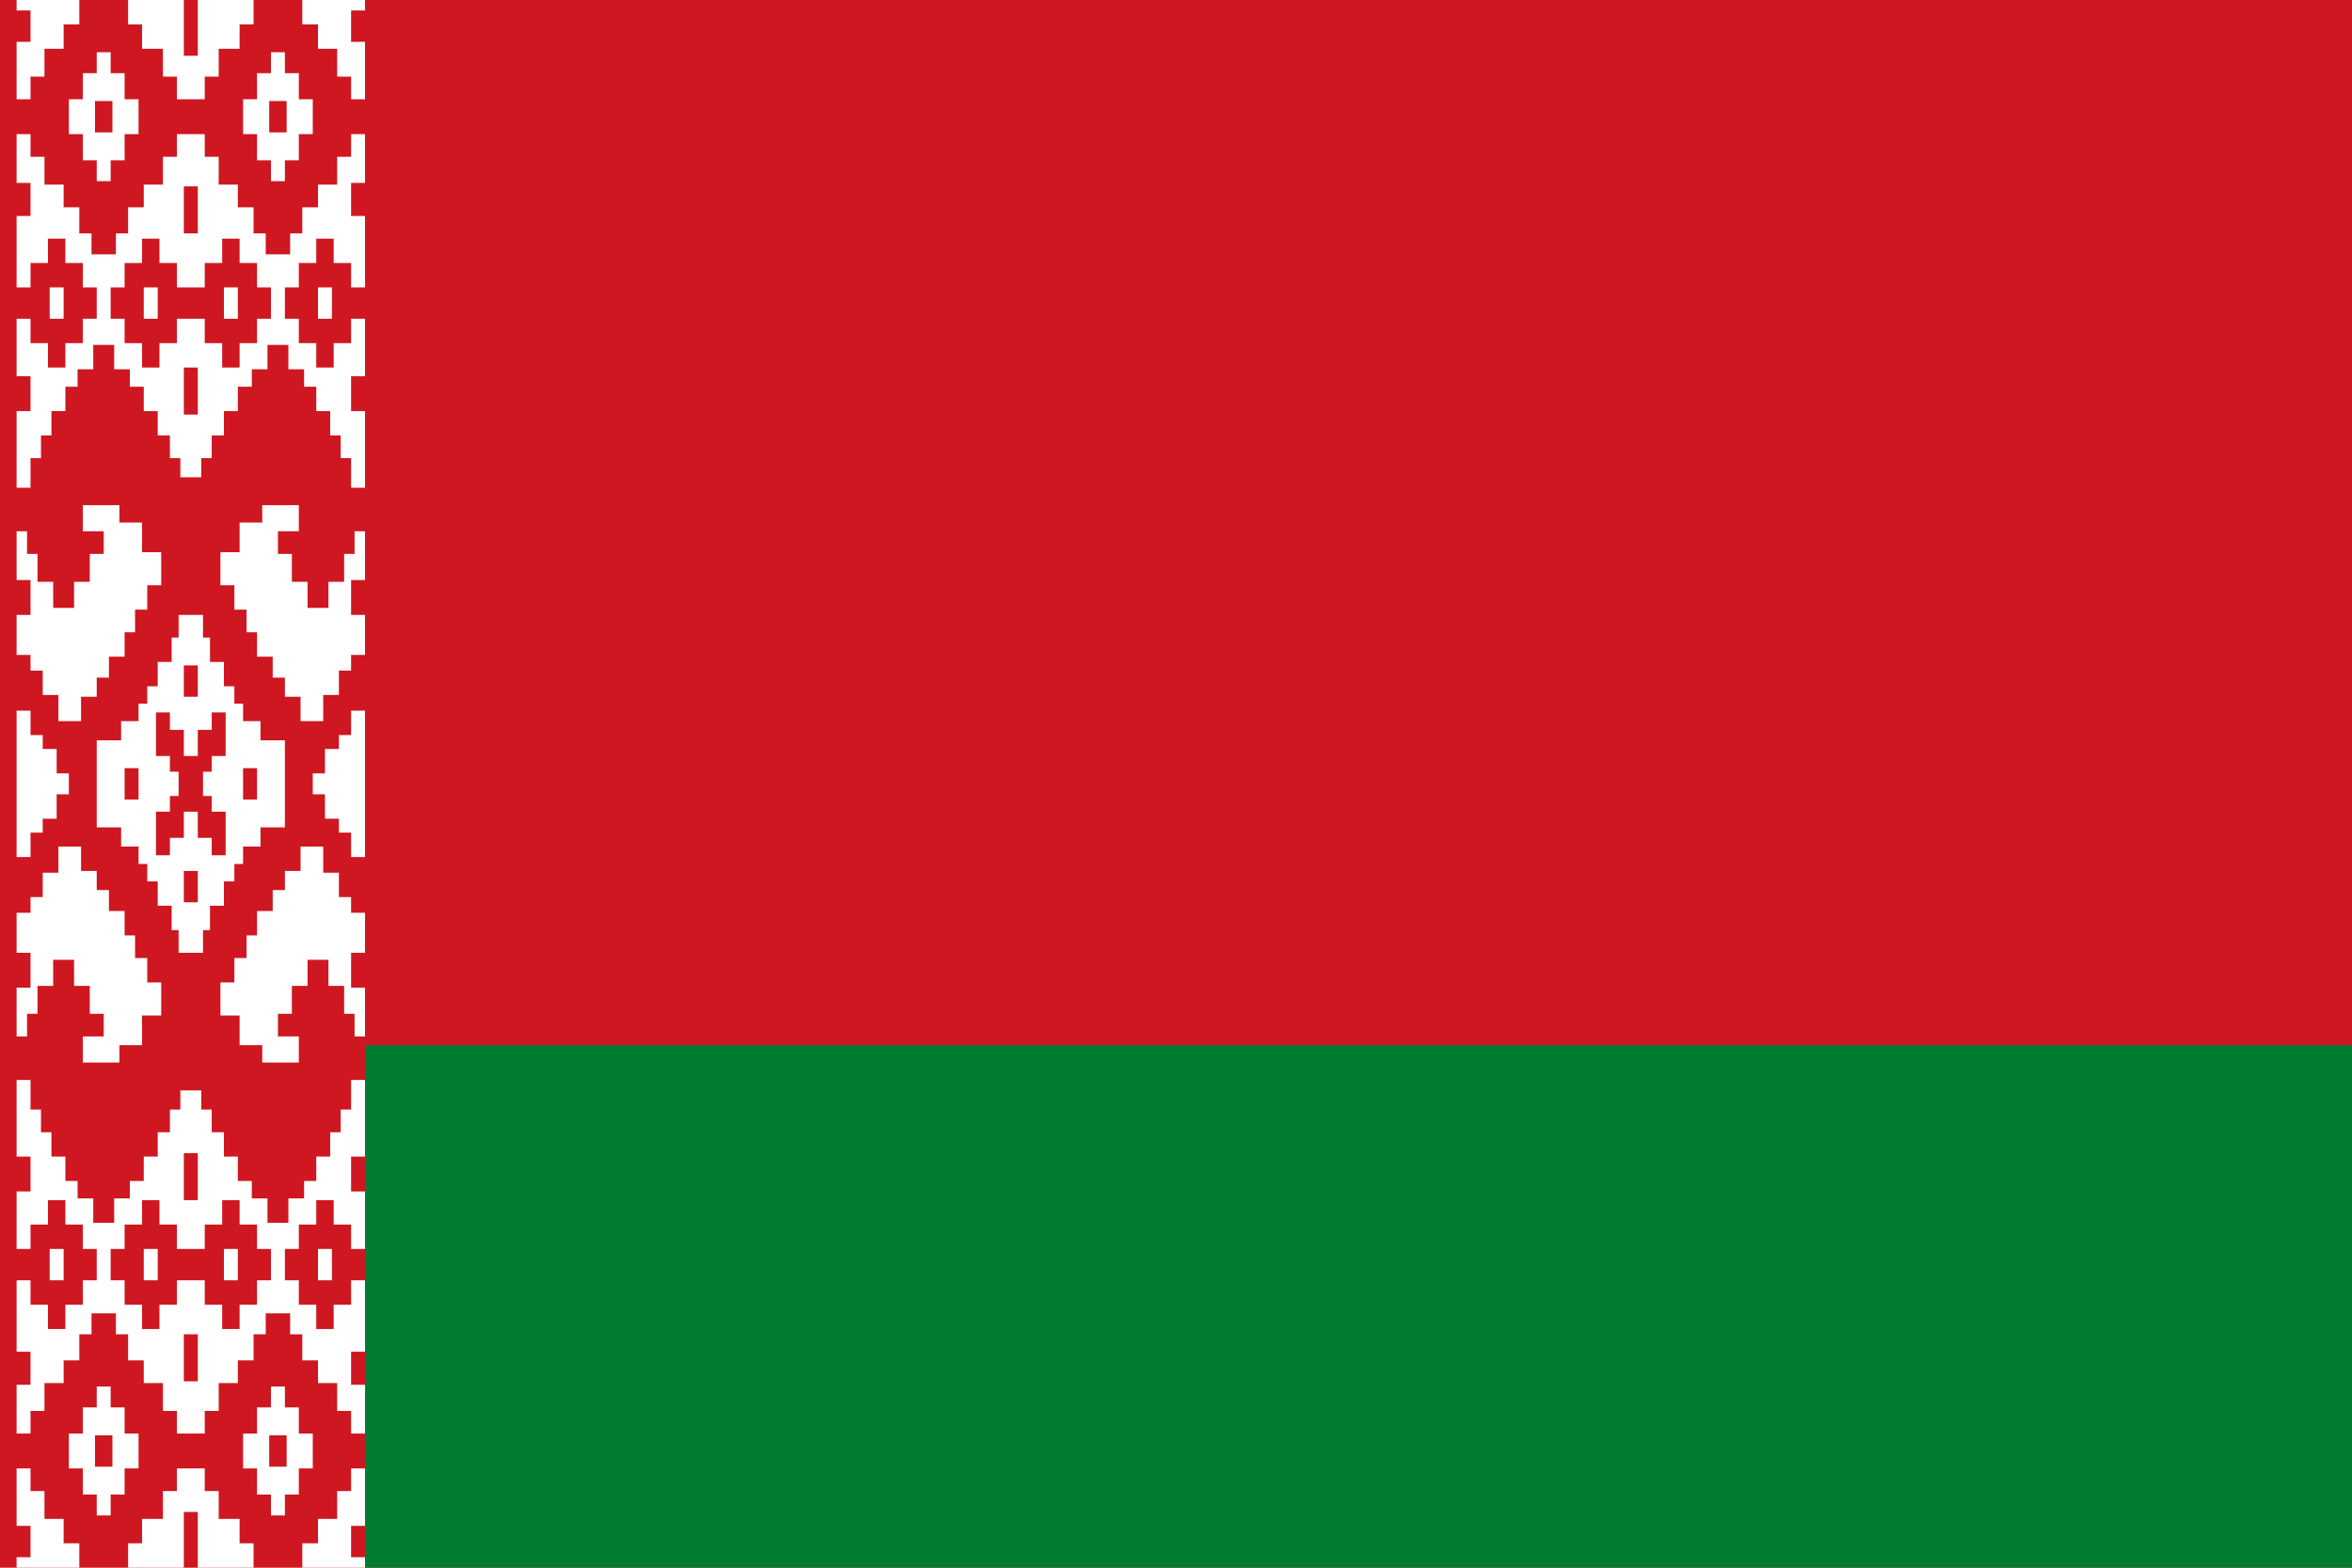
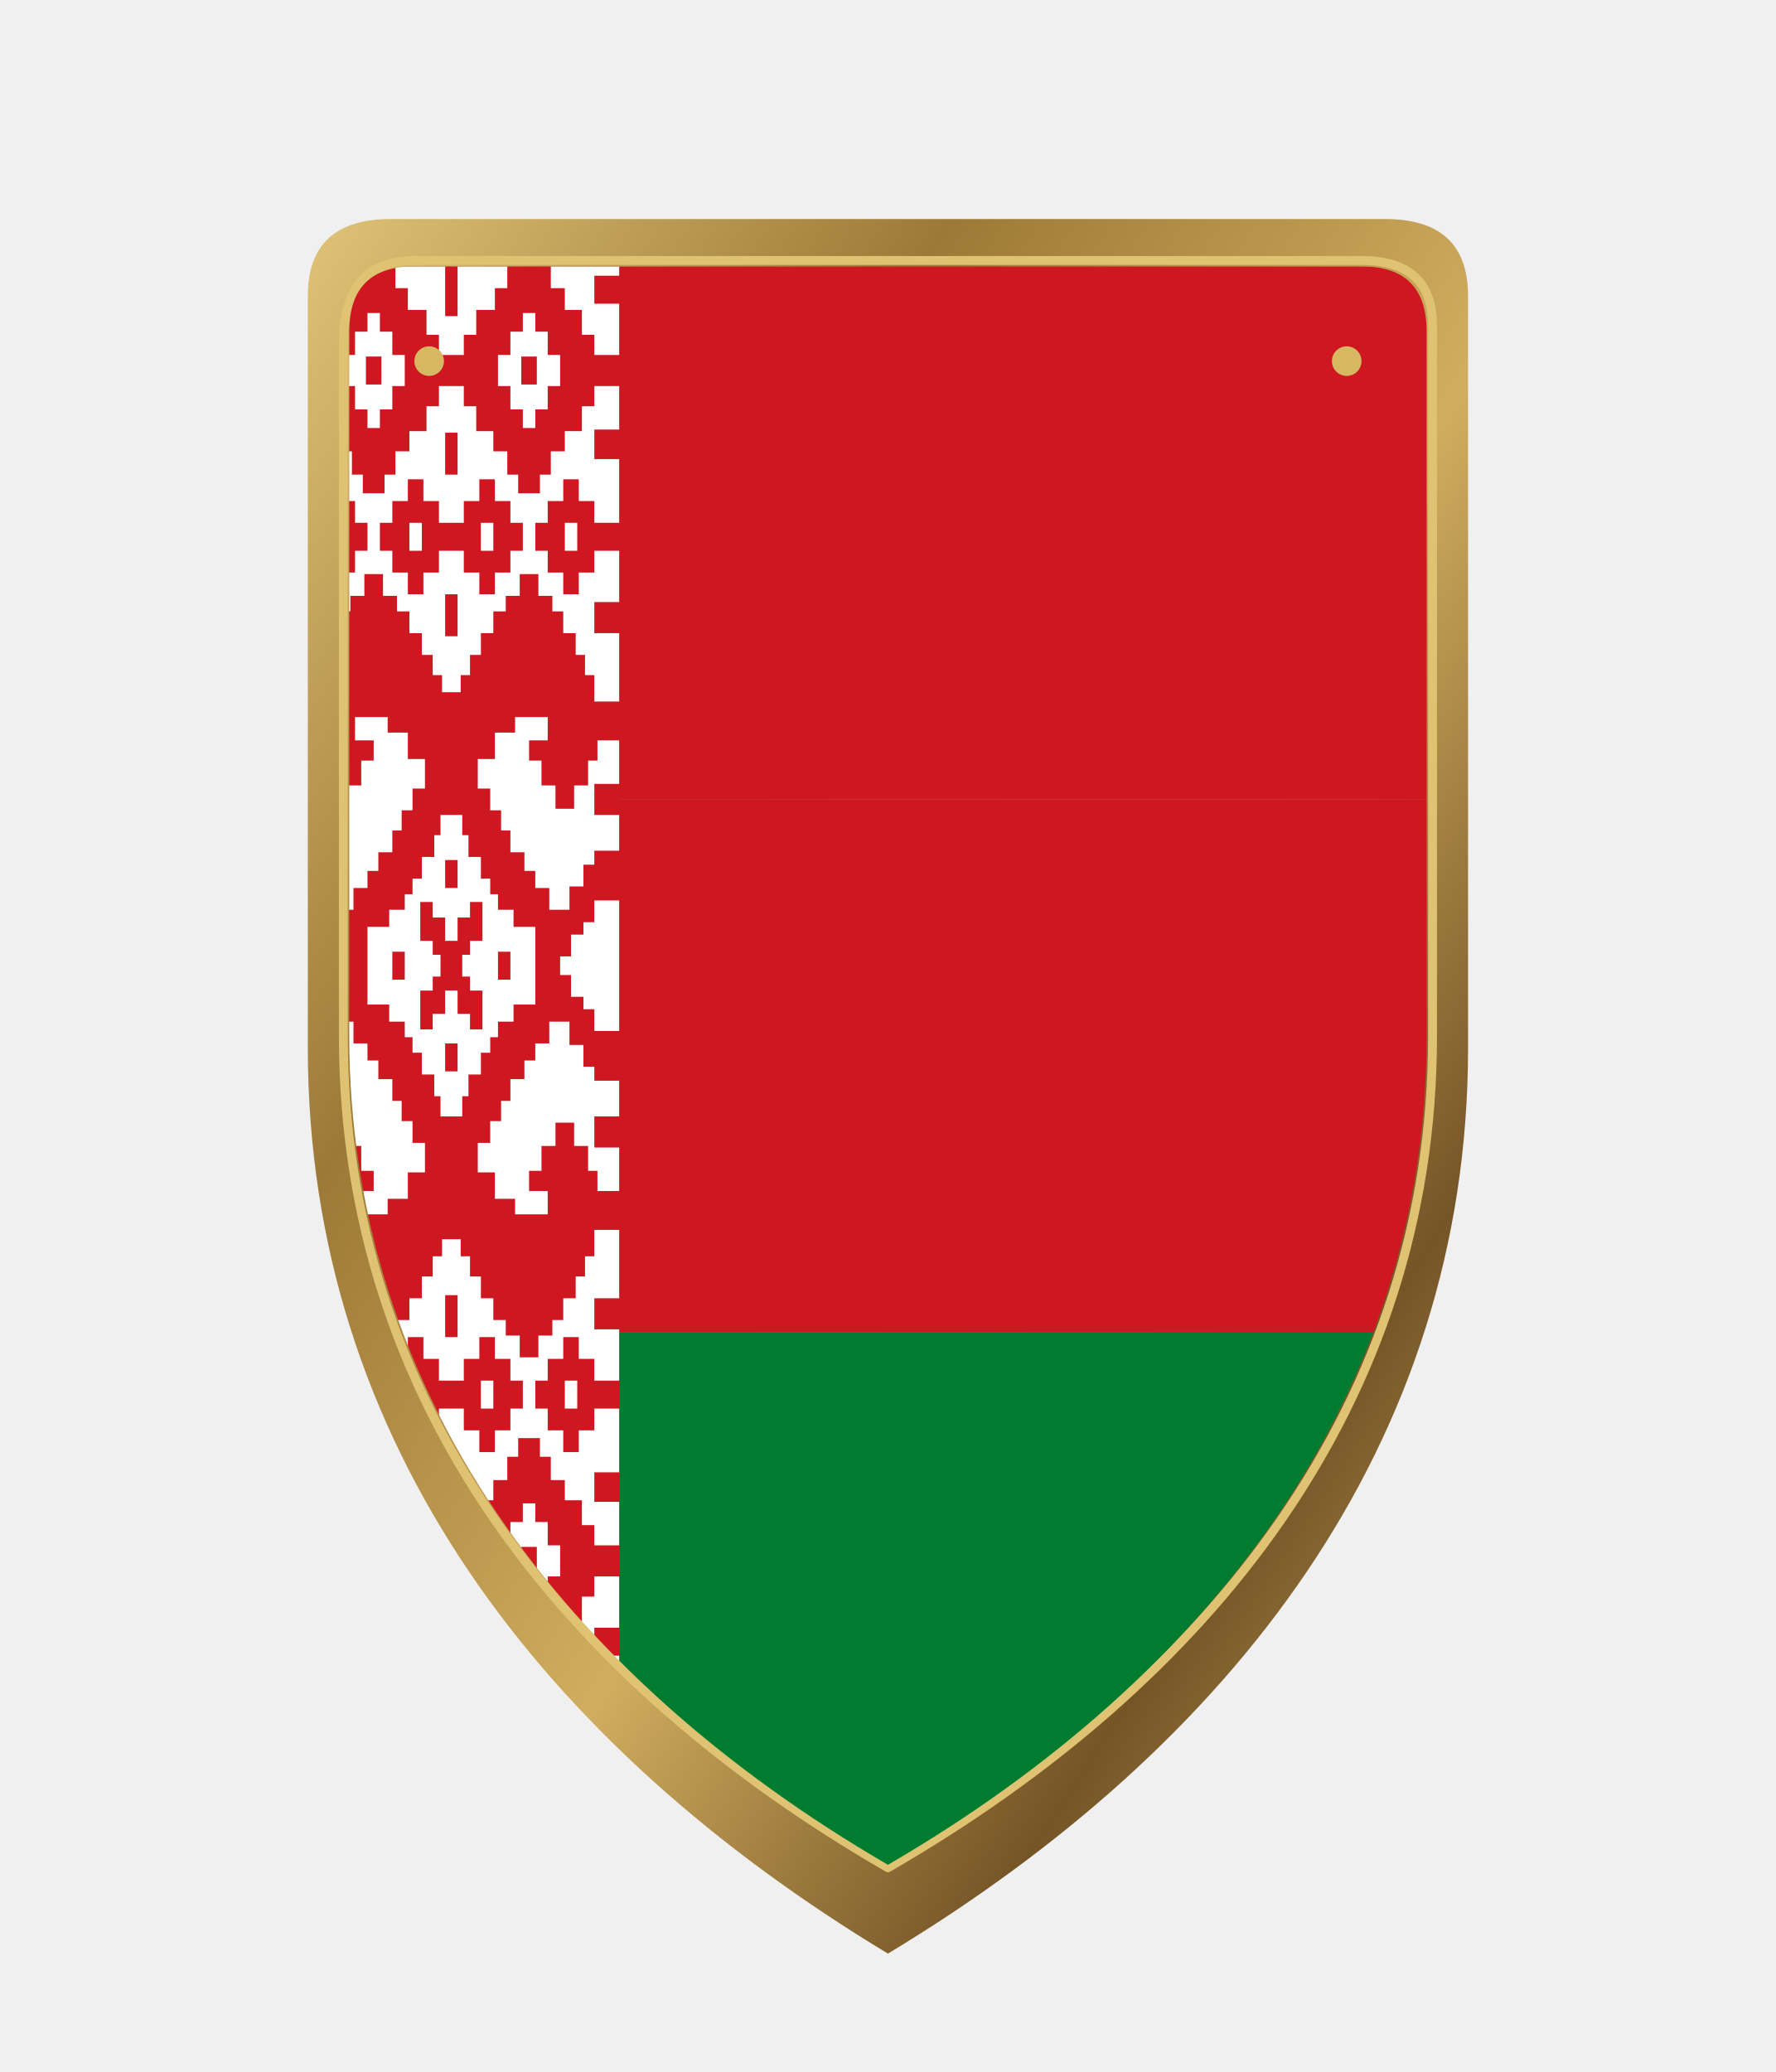
- <svg xmlns="http://www.w3.org/2000/svg" xmlns:xlink="http://www.w3.org/1999/xlink" width="900" height="600" version="1.1" viewBox="0 0 283.5 189">
+ <svg xmlns="http://www.w3.org/2000/svg" viewBox="0 0 600 700" width="600" height="700">
  <defs>
-     <clipPath id="p">
-       <path d="m0 0h200v608h8v284l-8 8h-200z" />
+     <g id="emblem">
+       <g transform="matrix(.21 0 0 .21 2 0)" clip-path="url(#p)" fill="#fff">
+         <rect fill="#ce1720" x="0" y="0" width="208" height="1000" />
+         <g id="b">
+           <path id="a" d="m36 0v14h-9v14h-11v16h-8v13h-16v-33h16v-18h-16v-6zm26 77v15h-8v12h-8v-12h-8v-15h-8v-20h8v-15h8v-12h8v12h8v15h8v20zm-17-1h10v-18h-10zm-26 107h8v-18h-8zm54 0h8v-18h-8zm-81 122h14v13h6v16h9v15h12v-15h9v-16h8v-13h-12v-15h21v10h13v17h11v19h-8v14h-7v13h-6v14h-9v12h-7v11h-9v14h-13v-15h-9v-14h-7v-9h-16v-23h16v-20h-16z" />
+           <use transform="matrix(-1,0,0,1,200,0)" width="100%" height="100%" href="#a" />
+           <path d="m96 0v32h8v-32h32v14h-8v14h-12v16h-8v13h-16v-13h-8v-16h-12v-14h-8v-14zm-2 274v-11h-6v-13h-7v-14h-8v-14h-8v-10h-9v-14h-12v14h-9v10h-7v14h-8v14h-6v13h-6v17h-16v-44h16v-20h-16v-33h16v14h10v14h10v-14h10v-14h8v-18h-8v-14h-10v-14h-10v14h-10v14h-16v-41h16v-19h-16v-28h16v13h8v16h11v13h9v15h7v12h14v-12h7v-15h9v-13h11v-16h8v-13h16v13h8v16h11v13h9v15h7v12h14v-12h7v-15h9v-13h11v-16h8v-13h16v28h-16v19h16v41h-16v-14h-10v-14h-10v14h-10v14h-8v18h8v14h10v14h10v-14h10v-14h16v33h-16v20h16v44h-16v-17h-6v-13h-6v-14h-8v-14h-7v-10h-9v-14h-12v14h-9v10h-8v14h-8v14h-7v13h-6v11zm2-167v27h8v-27zm-4 58v-14h-10v-14h-10v14h-10v14h-8v18h8v14h10v14h10v-14h10v-14h16v14h10v14h10v-14h10v-14h8v-18h-8v-14h-10v-14h-10v14h-10v14zm4 46v27h8v-27z" />
+         </g>
+         <use transform="matrix(1,0,0,-1,0,900)" width="100%" height="100%" href="#b" />
+         <path d="m-8 408h16v14h7v8h8v14h7v12h-7v14h-8v8h-7v14h-16zm216 0v84h-16v-14h-7v-8h-8v-14h-7v-12h7v-14h8v-8h7v-14zm-146 51h8v-18h-8zm76 0v-18h-8v18zm-42-59h8v-18h-8zm0 100v18h8v-18zm-50-75h14v-11h10v-10h5v-10h6v-14h8v-14h4v-13h14v13h4v14h8v14h6v10h5v10h10v11h14v50h-14v11h-10v10h-5v10h-6v14h-8v14h-4v13h-14v-13h-4v-14h-8v-14h-6v-10h-5v-10h-10v-11h-14zm50 9v-15h-8v-10h-8v25h8v9h5v14h-5v9h-8v25h8v-10h8v-15h8v15h8v10h8v-25h-8v-9h-5v-14h5v-9h8v-25h-8v10h-8v15z" />
+       </g>
+     </g>
+     <linearGradient id="antique-brass" x1="0%" y1="0%" x2="100%" y2="100%">
+       <stop offset="0%" stop-color="#e0c477" />
+       <stop offset="28%" stop-color="#9d7937" />
+       <stop offset="55%" stop-color="#d1ad5f" />
+       <stop offset="78%" stop-color="#755526" />
+       <stop offset="100%" stop-color="#c9a85d" />
+     </linearGradient>
+     <linearGradient id="dark-edge" x1="0%" y1="0%" x2="0%" y2="100%">
+       <stop offset="0%" stop-color="#40392f" />
+       <stop offset="100%" stop-color="#171916" />
+     </linearGradient>
+     <clipPath id="shield-clip">
+       <path d="         M 118 112         Q 118 90 140 90         L 460 90         Q 482 90 482 112         L 482 350         C 482 470 410 566 300 630         C 190 566 118 470 118 350         Z" />
    </clipPath>
  </defs>
-   <path d="m0 0h283.5v189h-283.5z" fill="#ce1720" stroke-width=".866" />
-   <g transform="matrix(.21 0 0 .21 2 0)" clip-path="url(#p)" fill="#fff">
-     <g id="b">
-       <path id="a" d="m36 0v14h-9v14h-11v16h-8v13h-16v-33h16v-18h-16v-6zm26 77v15h-8v12h-8v-12h-8v-15h-8v-20h8v-15h8v-12h8v12h8v15h8v20zm-17-1h10v-18h-10zm-26 107h8v-18h-8zm54 0h8v-18h-8zm-81 122h14v13h6v16h9v15h12v-15h9v-16h8v-13h-12v-15h21v10h13v17h11v19h-8v14h-7v13h-6v14h-9v12h-7v11h-9v14h-13v-15h-9v-14h-7v-9h-16v-23h16v-20h-16z" />
-       <use transform="matrix(-1,0,0,1,200,0)" width="100%" height="100%" xlink:href="#a" />
-       <path d="m96 0v32h8v-32h32v14h-8v14h-12v16h-8v13h-16v-13h-8v-16h-12v-14h-8v-14zm-2 274v-11h-6v-13h-7v-14h-8v-14h-8v-10h-9v-14h-12v14h-9v10h-7v14h-8v14h-6v13h-6v17h-16v-44h16v-20h-16v-33h16v14h10v14h10v-14h10v-14h8v-18h-8v-14h-10v-14h-10v14h-10v14h-16v-41h16v-19h-16v-28h16v13h8v16h11v13h9v15h7v12h14v-12h7v-15h9v-13h11v-16h8v-13h16v13h8v16h11v13h9v15h7v12h14v-12h7v-15h9v-13h11v-16h8v-13h16v28h-16v19h16v41h-16v-14h-10v-14h-10v14h-10v14h-8v18h8v14h10v14h10v-14h10v-14h16v33h-16v20h16v44h-16v-17h-6v-13h-6v-14h-8v-14h-7v-10h-9v-14h-12v14h-9v10h-8v14h-8v14h-7v13h-6v11zm2-167v27h8v-27zm-4 58v-14h-10v-14h-10v14h-10v14h-8v18h8v14h10v14h10v-14h10v-14h16v14h10v14h10v-14h10v-14h8v-18h-8v-14h-10v-14h-10v14h-10v14zm4 46v27h8v-27z" />
+   <g id="shield" filter="url(#shield-shadow)">
+     <path id="shield-outer" d="             M 104 100             Q 104 74 132 74             L 468 74             Q 496 74 496 100             L 496 354             C 496 488 416 590 300 660             C 184 590 104 488 104 354             Z" fill="url(#antique-brass)" stroke="#3b2b16" stroke-width="0" stroke-linejoin="round" />
+     <path id="shield-recess" d="             M 116 116             Q 116 88 140 88             L 460 88             Q 484 88 484 110             L 484 350             C 484 474 409 568 300 631             C 191 568 116 474 116 350             Z" fill="#00000000" stroke="#dfc373" stroke-width="3" stroke-linejoin="round" />
+     <g id="flag-art" clip-path="url(#shield-clip)" filter="url(#paper-grain)">
+       <rect x="118" y="90" width="365" height="180" fill="#ce1720" />
+       <rect x="118" y="270" width="365" height="180" fill="#ce1720" />
+       <rect x="118" y="450" width="365" height="180" fill="#007c30" />
+       <use href="#emblem" x="38" y="36" transform="scale(2.5)" />
    </g>
-     <use transform="matrix(1,0,0,-1,0,900)" width="100%" height="100%" xlink:href="#b" />
-     <path d="m-8 408h16v14h7v8h8v14h7v12h-7v14h-8v8h-7v14h-16zm216 0v84h-16v-14h-7v-8h-8v-14h-7v-12h7v-14h8v-8h7v-14zm-146 51h8v-18h-8zm76 0v-18h-8v18zm-42-59h8v-18h-8zm0 100v18h8v-18zm-50-75h14v-11h10v-10h5v-10h6v-14h8v-14h4v-13h14v13h4v14h8v14h6v10h5v10h10v11h14v50h-14v11h-10v10h-5v10h-6v14h-8v14h-4v13h-14v-13h-4v-14h-8v-14h-6v-10h-5v-10h-10v-11h-14zm50 9v-15h-8v-10h-8v25h8v9h5v14h-5v9h-8v25h8v-10h8v-15h8v15h8v10h8v-25h-8v-9h-5v-14h5v-9h8v-25h-8v10h-8v15z" />
+     <g fill="#d6b863" stroke="#4b351a" stroke-width="0">
+       <circle cx="145" cy="122" r="5" />
+       <circle cx="455" cy="122" r="5" />
+     </g>
  </g>
-   <path d="m44 126h239.5v63h-239.5z" fill="#007c30" stroke-width=".847" />
</svg>
